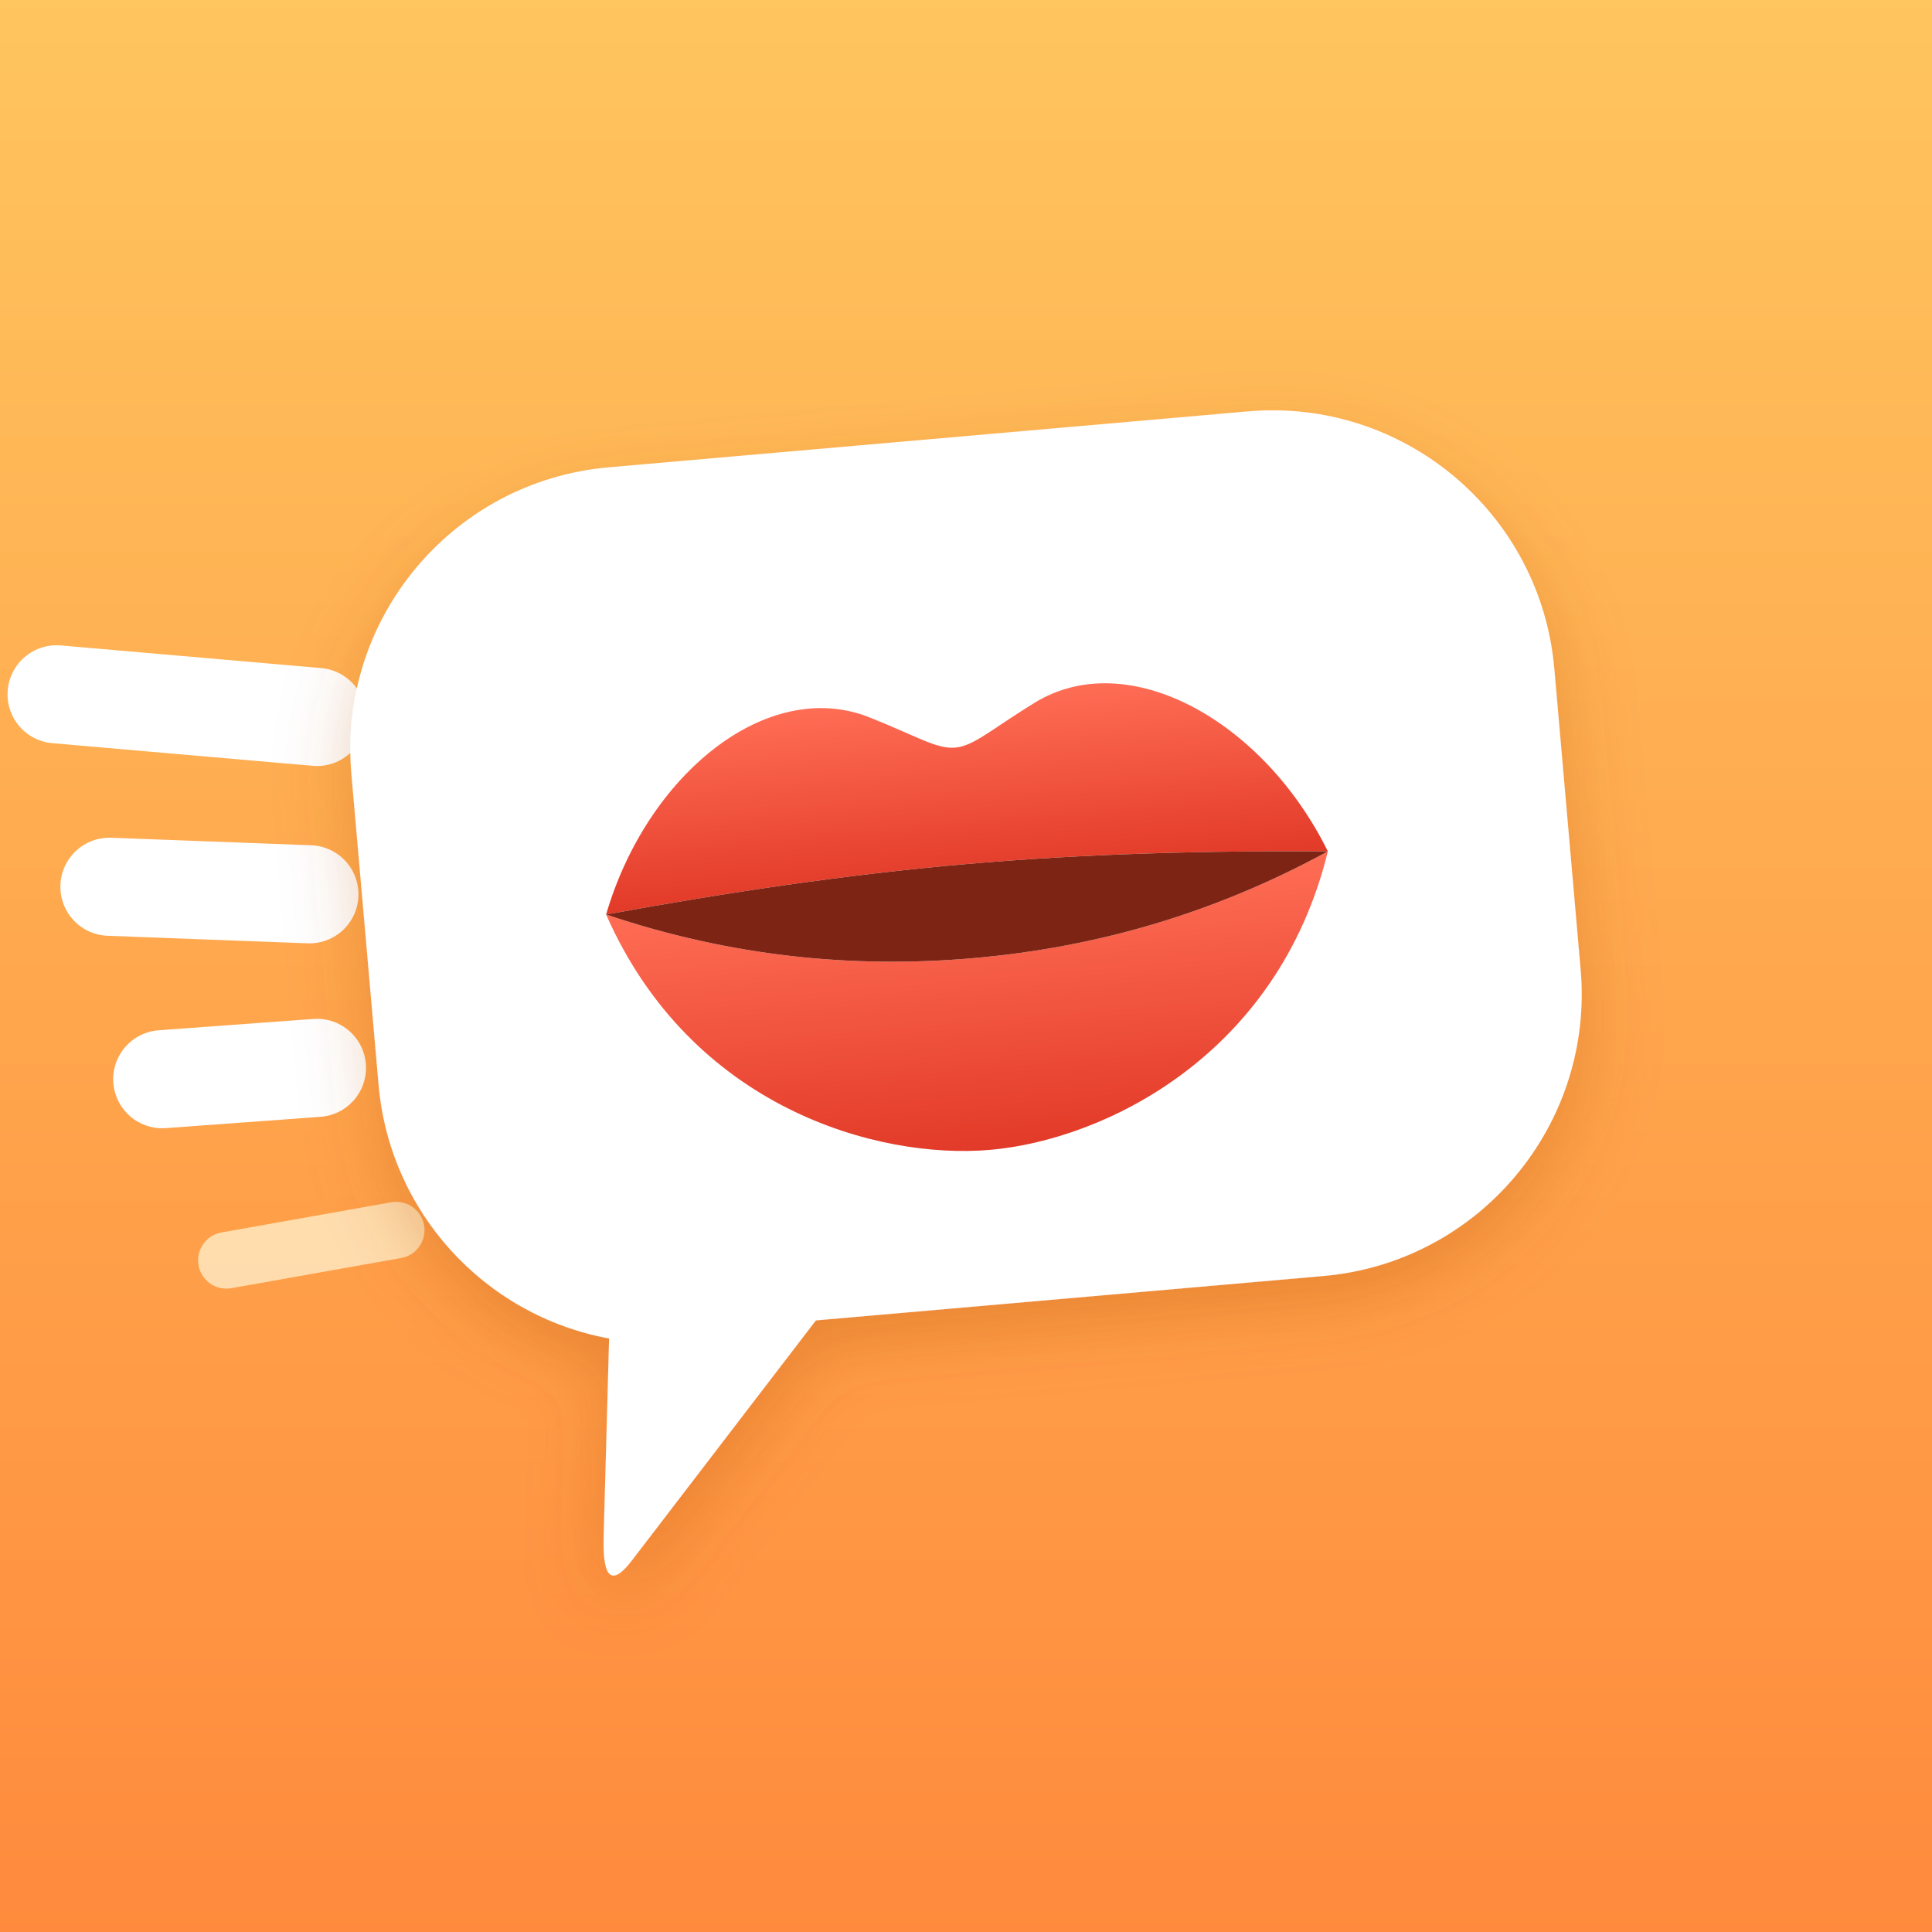
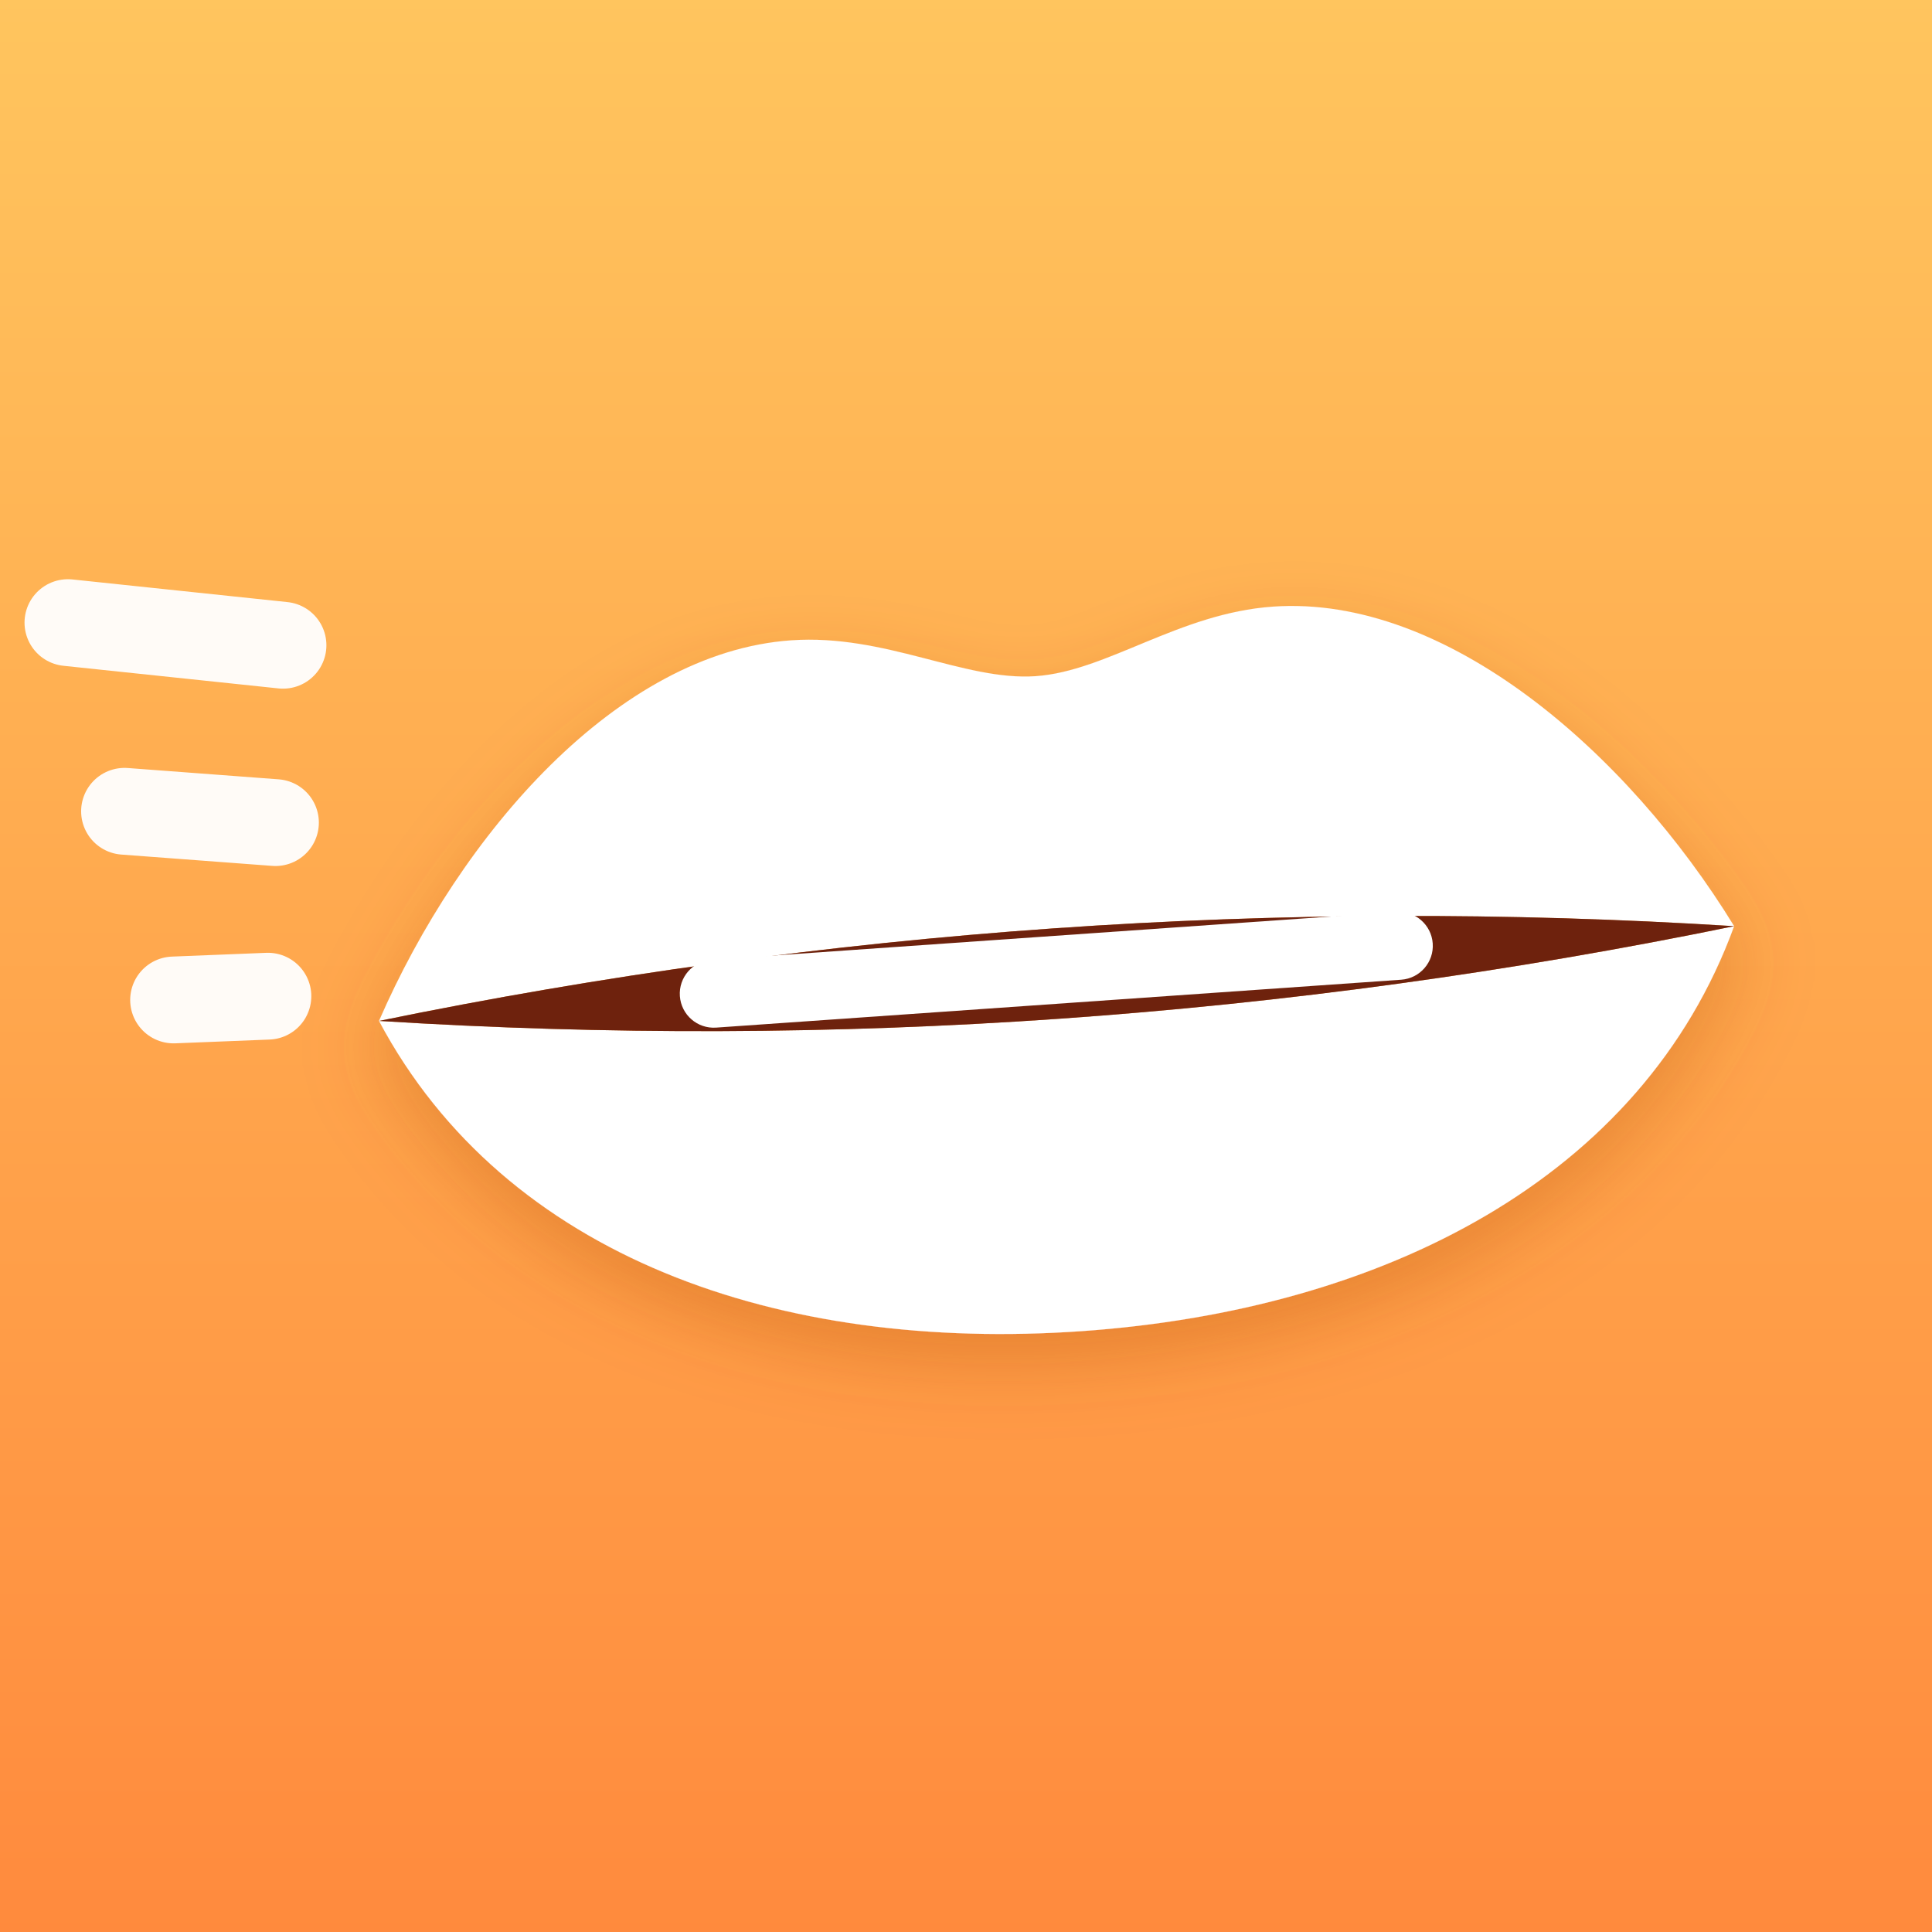
<svg xmlns="http://www.w3.org/2000/svg" width="1024" height="1024" viewBox="0 0 1024 1024">
  <defs>
    <linearGradient id="bg" x1="0" y1="0" x2="0" y2="1">
      <stop offset="0" stop-color="#FFC55E" />
      <stop offset="1" stop-color="#FF8A3D" />
    </linearGradient>
-     <linearGradient id="lips" x1="0" y1="0" x2="0" y2="1">
-       <stop offset="0" stop-color="#FF6D55" />
-       <stop offset="1" stop-color="#E23A28" />
-     </linearGradient>
    <filter id="soft" x="-20%" y="-20%" width="140%" height="140%">
-       <feDropShadow dx="0" dy="14" stdDeviation="18" flood-color="#B34A00" flood-opacity="0.28" />
+       <feDropShadow dx="0" dy="16" stdDeviation="20" flood-color="#B34A00" flood-opacity="0.30" />
    </filter>
-     <clipPath id="mouthClip">
-       <rect x="352" y="330" width="320" height="272" rx="132" />
-     </clipPath>
  </defs>
  <rect width="1024" height="1024" fill="url(#bg)" />
-   <g stroke="#FFFFFF" stroke-width="52" stroke-linecap="round">
-     <line x1="30" y1="368" x2="168" y2="380" />
-     <line x1="58" y1="470" x2="164" y2="474" />
-     <line x1="86" y1="572" x2="168" y2="566" />
+   <g stroke="#FFFFFF" stroke-width="46" stroke-linecap="round" opacity="0.95">
+     <line x1="36" y1="330" x2="150" y2="342" />
+     <line x1="66" y1="430" x2="146" y2="436" />
+     <line x1="92" y1="530" x2="142" y2="528" />
  </g>
-   <g stroke="#FFE3B8" stroke-width="30" stroke-linecap="round" opacity="0.9">
-     <line x1="120" y1="668" x2="210" y2="652" />
-   </g>
-   <g transform="rotate(-5 512 462)">
-     <g filter="url(#soft)">
-       <path d="M 342 232                h 340                a 150 150 0 0 1 150 150                v 160                a 150 150 0 0 1 -150 150                h -270                l -108 118                q -18 20 -14 -14                l 12 -104                a 150 150 0 0 1 -110 -145                v -165                a 150 150 0 0 1 150 -150                z" fill="#FFFFFF" />
-     </g>
-     <g>
-       <path d="M 320 468                C 348 396, 416 350, 468 376                C 492 388, 502 396, 512 396                C 522 396, 532 388, 556 376                C 608 350, 676 396, 704 468                C 640 462, 576 458, 512 458                C 448 458, 384 462, 320 468                Z" fill="url(#lips)" />
-       <path d="M 320 468                C 356 574, 452 610, 512 610                C 572 610, 668 574, 704 468                C 640 496, 576 508, 512 508                C 448 508, 384 496, 320 468                Z" fill="url(#lips)" />
-       <path d="M 320 468                C 384 462, 448 458, 512 458                C 576 458, 640 462, 704 468                C 640 496, 576 508, 512 508                C 448 508, 384 496, 320 468                Z" fill="#7E2415" />
-     </g>
+   <g transform="rotate(-4 560 516)" filter="url(#soft)">
+     <path d="M 200 516              C 250 420, 340 330, 432 330              C 482 330, 522 358, 560 358              C 598 358, 638 330, 688 330              C 780 330, 870 420, 920 516              C 800 500, 680 492, 560 492              C 440 492, 320 500, 200 516              Z" fill="#FFFFFF" />
+     <path d="M 200 516              C 320 532, 440 540, 560 540              C 680 540, 800 532, 920 516              C 862 646, 720 706, 560 706              C 400 706, 258 646, 200 516              Z" fill="#FFFFFF" />
+     <path d="M 200 516              C 320 500, 440 492, 560 492              C 680 492, 800 500, 920 516              C 800 532, 680 540, 560 540              C 440 540, 320 532, 200 516              Z" fill="#6E2410" />
+     <rect x="360" y="496" width="400" height="36" rx="18" fill="#FFFFFF" />
  </g>
</svg>
